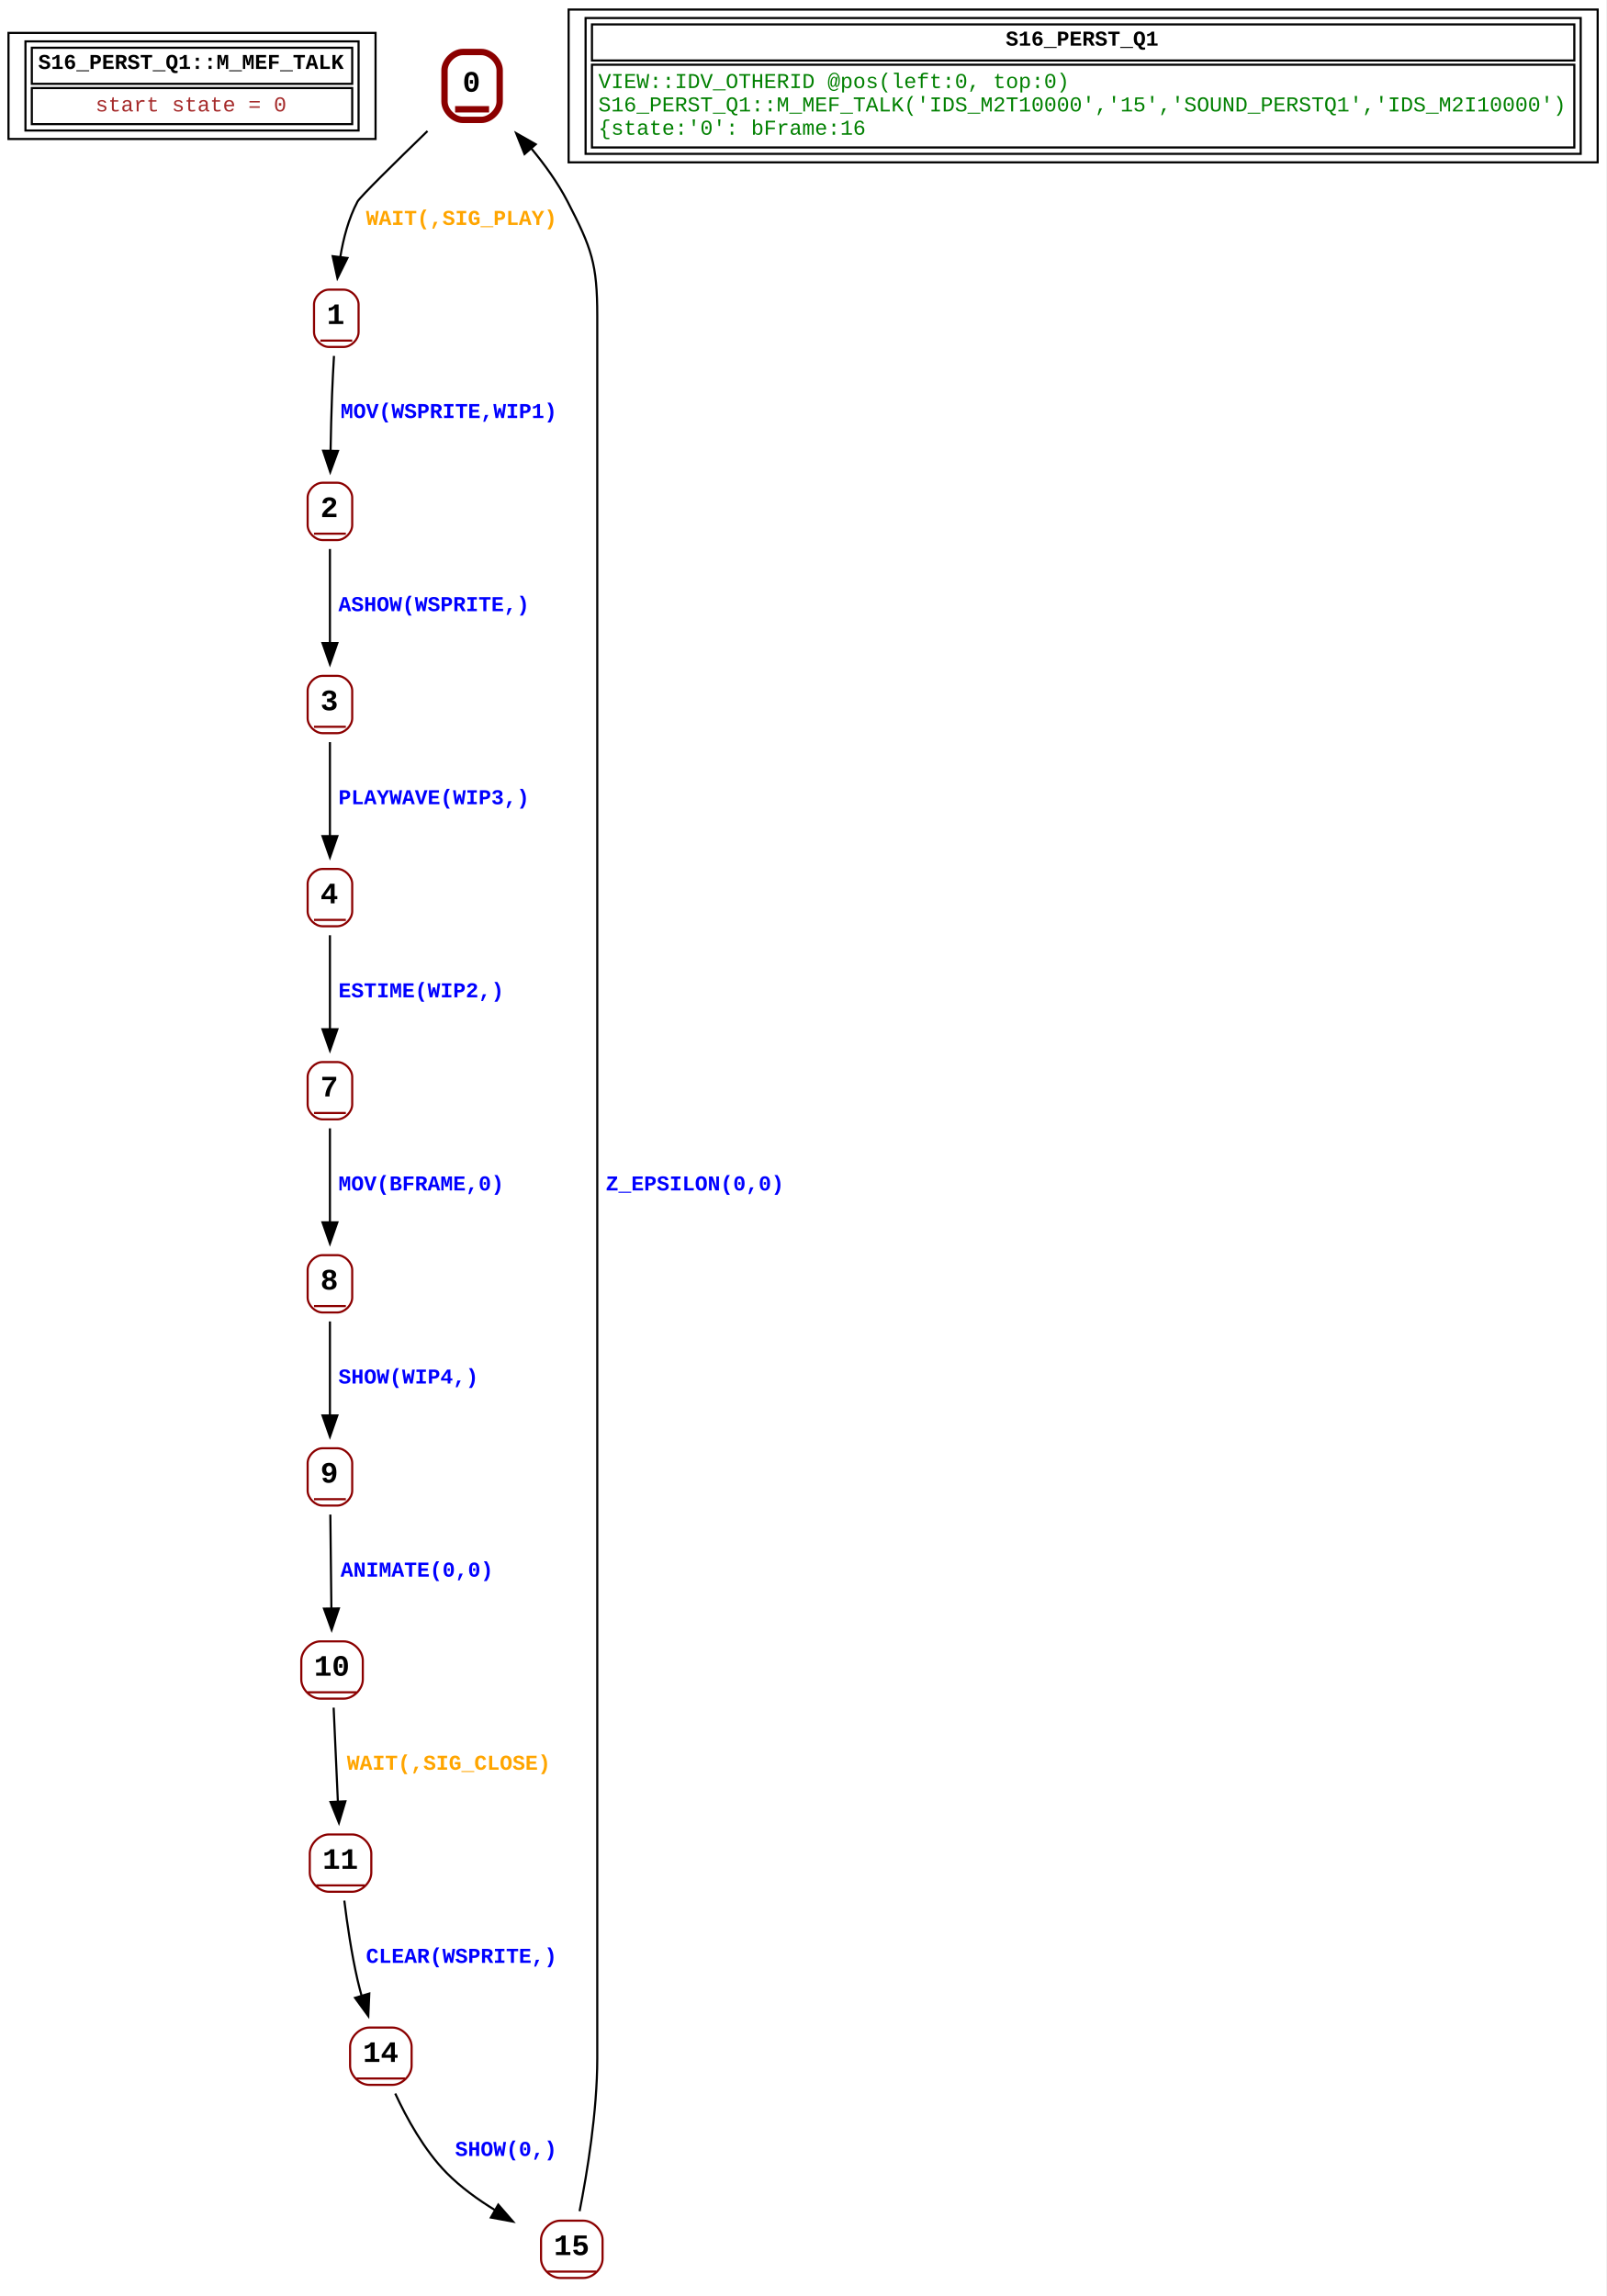
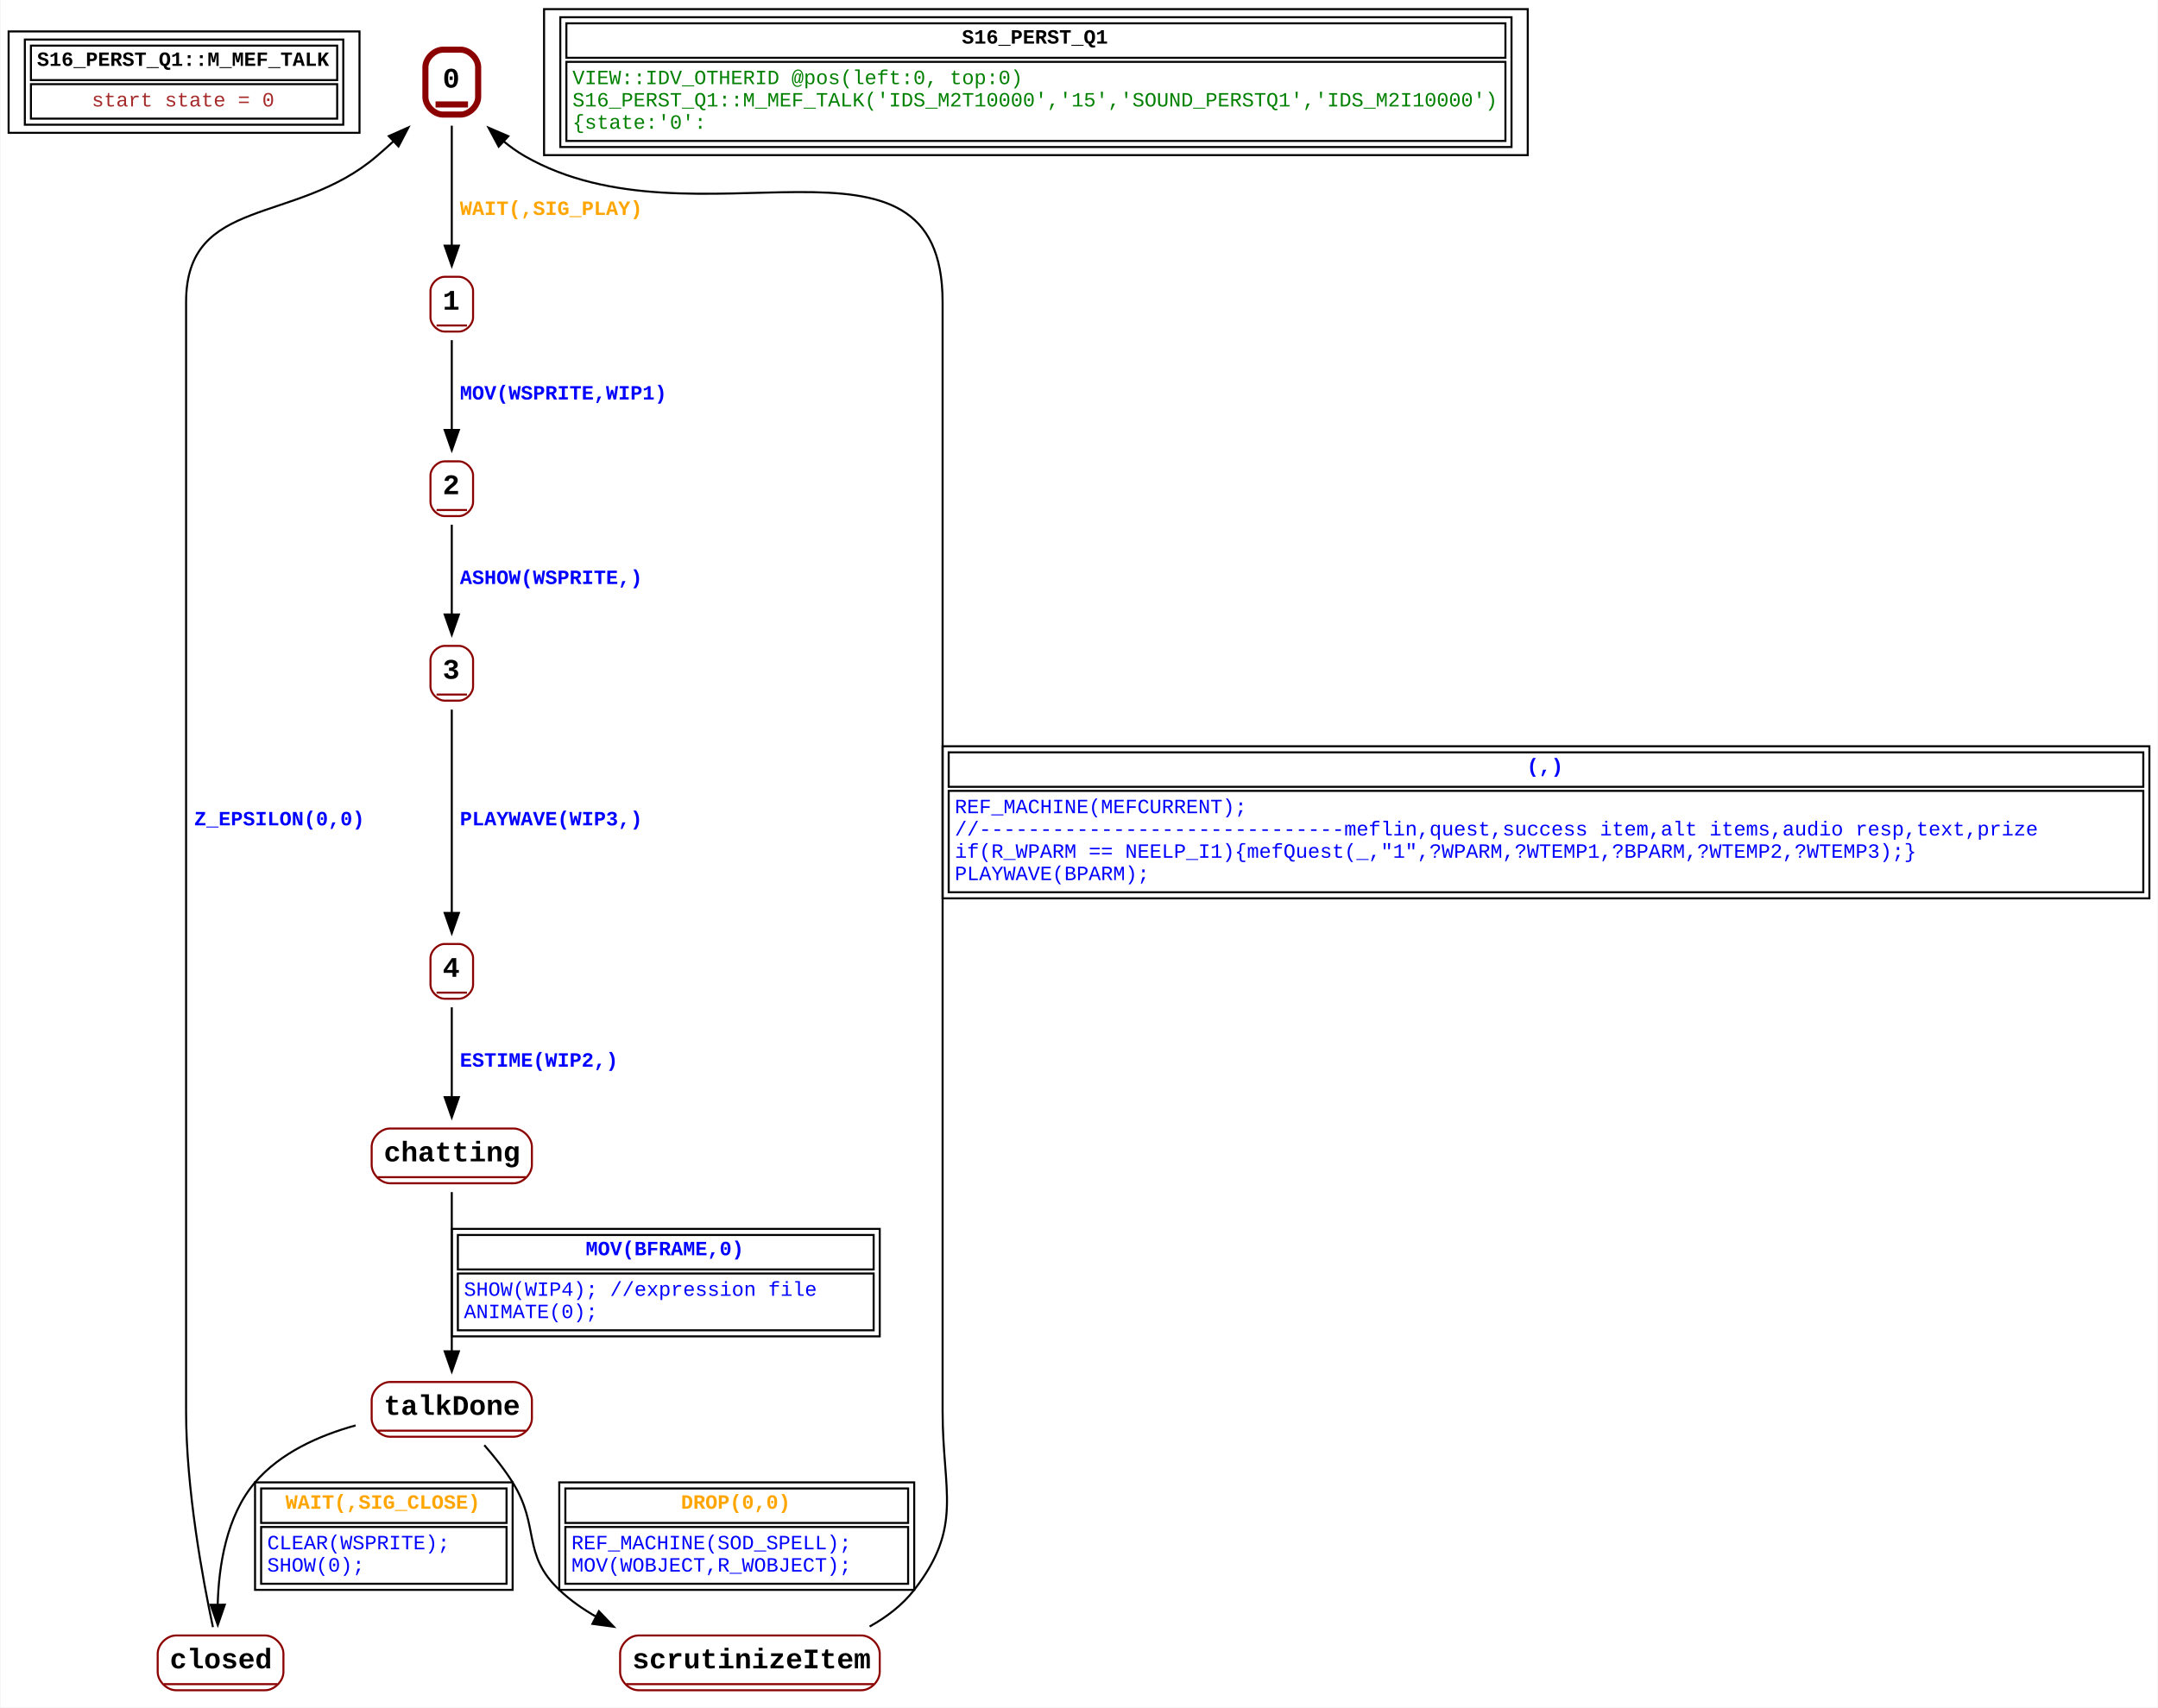
- <svg xmlns="http://www.w3.org/2000/svg" width="757pt" height="1082pt" viewBox="0.00 0.00 757.00 1082.00">
-   <g id="graph0" class="graph" transform="scale(1 1) rotate(0) translate(4 1078)">
-     <polygon fill="white" stroke="none" points="-4,4 -4,-1078 753,-1078 753,4 -4,4" />
+ <svg xmlns="http://www.w3.org/2000/svg" width="1064pt" height="842pt" viewBox="0.00 0.00 1063.50 842.00">
+   <g id="graph0" class="graph" transform="scale(1 1) rotate(0) translate(4 838)">
+     <polygon fill="white" stroke="none" points="-4,4 -4,-838 1059.5,-838 1059.5,4 -4,4" />
    <g id="node1" class="node">
-       <polygon fill="none" stroke="black" points="0,-1012.5 0,-1062.5 173,-1062.5 173,-1012.5 0,-1012.5" />
-       <polygon fill="none" stroke="black" points="11,-1038.5 11,-1055.5 162,-1055.5 162,-1038.5 11,-1038.5" />
-       <text text-anchor="start" x="14" y="-1045.5" font-family="Courier New" font-weight="bold" font-size="10.00">S16_PERST_Q1::M_MEF_TALK</text>
-       <polygon fill="none" stroke="black" points="11,-1019.5 11,-1036.5 162,-1036.5 162,-1019.5 11,-1019.5" />
-       <text text-anchor="start" x="41" y="-1025.5" font-family="Courier New" font-size="10.00" fill="brown">start state = 0</text>
-       <polygon fill="none" stroke="black" points="8,-1016.5 8,-1058.5 165,-1058.5 165,-1016.5 8,-1016.5" />
+       <polygon fill="none" stroke="black" points="0,-772.5 0,-822.5 173,-822.5 173,-772.5 0,-772.5" />
+       <polygon fill="none" stroke="black" points="11,-798.5 11,-815.5 162,-815.5 162,-798.5 11,-798.5" />
+       <text text-anchor="start" x="14" y="-805.5" font-family="Courier New" font-weight="bold" font-size="10.00">S16_PERST_Q1::M_MEF_TALK</text>
+       <polygon fill="none" stroke="black" points="11,-779.5 11,-796.5 162,-796.5 162,-779.5 11,-779.5" />
+       <text text-anchor="start" x="41" y="-785.5" font-family="Courier New" font-size="10.00" fill="brown">start state = 0</text>
+       <polygon fill="none" stroke="black" points="8,-776.5 8,-818.5 165,-818.5 165,-776.5 8,-776.5" />
    </g>
    <g id="node2" class="node">
-       <polyline fill="none" stroke="darkred" stroke-width="3" points="210.5,-1026.5 226.5,-1026.5" />
-       <text text-anchor="start" x="214" y="-1034.8" font-family="Courier New" font-weight="bold" font-size="14.00">0</text>
-       <path fill="none" stroke="darkred" stroke-width="3" d="M214.17,-1021.5C214.17,-1021.5 222.83,-1021.5 222.83,-1021.5 227.17,-1021.5 231.5,-1025.83 231.5,-1030.17 231.5,-1030.17 231.5,-1044.83 231.5,-1044.83 231.5,-1049.17 227.17,-1053.5 222.83,-1053.5 222.83,-1053.5 214.17,-1053.5 214.17,-1053.5 209.83,-1053.5 205.5,-1049.17 205.5,-1044.83 205.5,-1044.83 205.5,-1030.17 205.5,-1030.17 205.5,-1025.83 209.83,-1021.5 214.17,-1021.5" />
+       <polyline fill="none" stroke="darkred" stroke-width="3" points="210.5,-786.5 226.5,-786.5" />
+       <text text-anchor="start" x="214" y="-794.8" font-family="Courier New" font-weight="bold" font-size="14.00">0</text>
+       <path fill="none" stroke="darkred" stroke-width="3" d="M214.17,-781.5C214.17,-781.5 222.83,-781.5 222.83,-781.5 227.17,-781.5 231.5,-785.83 231.5,-790.17 231.5,-790.17 231.5,-804.83 231.5,-804.83 231.5,-809.17 227.17,-813.5 222.83,-813.5 222.83,-813.5 214.17,-813.5 214.17,-813.5 209.83,-813.5 205.5,-809.17 205.5,-804.83 205.5,-804.83 205.5,-790.17 205.5,-790.17 205.5,-785.83 209.83,-781.5 214.17,-781.5" />
    </g>
    <g id="node3" class="node">
-       <polyline fill="none" stroke="darkred" points="147,-917.5 162,-917.5" />
-       <text text-anchor="start" x="150" y="-925.3" font-family="Courier New" font-weight="bold" font-size="14.00">1</text>
-       <path fill="none" stroke="darkred" d="M151,-914.5C151,-914.5 158,-914.5 158,-914.5 161.5,-914.5 165,-918 165,-921.5 165,-921.5 165,-934.5 165,-934.5 165,-938 161.5,-941.5 158,-941.5 158,-941.5 151,-941.5 151,-941.5 147.5,-941.5 144,-938 144,-934.5 144,-934.5 144,-921.5 144,-921.5 144,-918 147.5,-914.5 151,-914.5" />
+       <polyline fill="none" stroke="darkred" points="211,-677.5 226,-677.5" />
+       <text text-anchor="start" x="214" y="-685.3" font-family="Courier New" font-weight="bold" font-size="14.00">1</text>
+       <path fill="none" stroke="darkred" d="M215,-674.5C215,-674.5 222,-674.5 222,-674.5 225.5,-674.5 229,-678 229,-681.5 229,-681.5 229,-694.5 229,-694.5 229,-698 225.5,-701.5 222,-701.5 222,-701.5 215,-701.5 215,-701.5 211.5,-701.5 208,-698 208,-694.5 208,-694.5 208,-681.5 208,-681.5 208,-678 211.5,-674.5 215,-674.5" />
    </g>
    <g id="edge1" class="edge">
-       <path fill="none" stroke="black" d="M197.48,-1016.24C182.79,-1002 165.62,-985.11 164.5,-983 160.28,-975.03 157.82,-965.58 156.38,-956.83" />
-       <polygon fill="black" stroke="black" points="159.74,-956.41 155.04,-946.92 152.79,-957.27 159.74,-956.41" />
-       <text text-anchor="start" x="168.5" y="-972" font-family="Courier New" font-weight="bold" font-size="10.00" fill="orange">WAIT(,SIG_PLAY)</text>
+       <path fill="none" stroke="black" d="M218.5,-776.03C218.5,-759.26 218.5,-735.36 218.5,-716.85" />
+       <polygon fill="black" stroke="black" points="222,-716.86 218.5,-706.86 215,-716.86 222,-716.86" />
+       <text text-anchor="start" x="222.5" y="-732" font-family="Courier New" font-weight="bold" font-size="10.00" fill="orange">WAIT(,SIG_PLAY)</text>
    </g>
    <g id="node4" class="node">
-       <polyline fill="none" stroke="darkred" points="144,-826.5 159,-826.5" />
-       <text text-anchor="start" x="147" y="-834.3" font-family="Courier New" font-weight="bold" font-size="14.00">2</text>
-       <path fill="none" stroke="darkred" d="M148,-823.5C148,-823.5 155,-823.5 155,-823.5 158.5,-823.5 162,-827 162,-830.5 162,-830.5 162,-843.5 162,-843.5 162,-847 158.5,-850.5 155,-850.5 155,-850.5 148,-850.5 148,-850.5 144.5,-850.5 141,-847 141,-843.5 141,-843.5 141,-830.5 141,-830.5 141,-827 144.5,-823.5 148,-823.5" />
+       <polyline fill="none" stroke="darkred" points="211,-586.5 226,-586.5" />
+       <text text-anchor="start" x="214" y="-594.3" font-family="Courier New" font-weight="bold" font-size="14.00">2</text>
+       <path fill="none" stroke="darkred" d="M215,-583.5C215,-583.5 222,-583.5 222,-583.5 225.5,-583.5 229,-587 229,-590.5 229,-590.5 229,-603.5 229,-603.5 229,-607 225.5,-610.5 222,-610.5 222,-610.5 215,-610.5 215,-610.5 211.5,-610.5 208,-607 208,-603.5 208,-603.5 208,-590.5 208,-590.5 208,-587 211.5,-583.5 215,-583.5" />
    </g>
    <g id="edge2" class="edge">
-       <path fill="none" stroke="black" d="M153.41,-910.27C153.07,-904.49 152.73,-897.96 152.5,-892 152.17,-883.37 151.95,-873.96 151.8,-865.44" />
-       <polygon fill="black" stroke="black" points="155.29,-865.5 151.64,-855.55 148.29,-865.6 155.29,-865.5" />
-       <text text-anchor="start" x="156.5" y="-881" font-family="Courier New" font-weight="bold" font-size="10.00" fill="blue">MOV(WSPRITE,WIP1)</text>
+       <path fill="none" stroke="black" d="M218.5,-670.26C218.5,-657.78 218.5,-640.46 218.5,-625.9" />
+       <polygon fill="black" stroke="black" points="222,-625.97 218.5,-615.97 215,-625.97 222,-625.97" />
+       <text text-anchor="start" x="222.5" y="-641" font-family="Courier New" font-weight="bold" font-size="10.00" fill="blue">MOV(WSPRITE,WIP1)</text>
+     </g>
+     <g id="node5" class="node">
+       <polyline fill="none" stroke="darkred" points="211,-495.5 226,-495.5" />
+       <text text-anchor="start" x="214" y="-503.3" font-family="Courier New" font-weight="bold" font-size="14.00">3</text>
+       <path fill="none" stroke="darkred" d="M215,-492.5C215,-492.5 222,-492.5 222,-492.5 225.5,-492.5 229,-496 229,-499.5 229,-499.5 229,-512.5 229,-512.5 229,-516 225.5,-519.5 222,-519.5 222,-519.5 215,-519.5 215,-519.5 211.5,-519.5 208,-516 208,-512.5 208,-512.5 208,-499.5 208,-499.5 208,-496 211.5,-492.5 215,-492.5" />
+     </g>
+     <g id="edge3" class="edge">
+       <path fill="none" stroke="black" d="M218.5,-579.26C218.5,-566.78 218.5,-549.46 218.5,-534.9" />
+       <polygon fill="black" stroke="black" points="222,-534.97 218.5,-524.97 215,-534.97 222,-534.97" />
+       <text text-anchor="start" x="222.5" y="-550" font-family="Courier New" font-weight="bold" font-size="10.00" fill="blue">ASHOW(WSPRITE,)</text>
+     </g>
+     <g id="node6" class="node">
+       <polyline fill="none" stroke="darkred" points="211,-348.5 226,-348.5" />
+       <text text-anchor="start" x="214" y="-356.3" font-family="Courier New" font-weight="bold" font-size="14.00">4</text>
+       <path fill="none" stroke="darkred" d="M215,-345.5C215,-345.5 222,-345.5 222,-345.5 225.5,-345.5 229,-349 229,-352.5 229,-352.5 229,-365.5 229,-365.5 229,-369 225.5,-372.5 222,-372.5 222,-372.5 215,-372.5 215,-372.5 211.5,-372.5 208,-369 208,-365.5 208,-365.5 208,-352.5 208,-352.5 208,-349 211.5,-345.5 215,-345.5" />
+     </g>
+     <g id="edge4" class="edge">
+       <path fill="none" stroke="black" d="M218.5,-488.08C218.5,-463.42 218.5,-417.3 218.5,-387.66" />
+       <polygon fill="black" stroke="black" points="222,-387.81 218.5,-377.81 215,-387.81 222,-387.81" />
+       <text text-anchor="start" x="222.5" y="-431" font-family="Courier New" font-weight="bold" font-size="10.00" fill="blue">PLAYWAVE(WIP3,)</text>
+     </g>
+     <g id="node7" class="node">
+       <polyline fill="none" stroke="darkred" points="182,-257.5 255,-257.5" />
+       <text text-anchor="start" x="185" y="-265.3" font-family="Courier New" font-weight="bold" font-size="14.00">chatting</text>
+       <path fill="none" stroke="darkred" d="M188,-254.5C188,-254.5 249,-254.5 249,-254.5 253.5,-254.5 258,-259 258,-263.5 258,-263.5 258,-272.5 258,-272.5 258,-277 253.5,-281.5 249,-281.5 249,-281.5 188,-281.5 188,-281.5 183.5,-281.5 179,-277 179,-272.5 179,-272.5 179,-263.5 179,-263.5 179,-259 183.5,-254.5 188,-254.5" />
+     </g>
+     <g id="edge5" class="edge">
+       <path fill="none" stroke="black" d="M218.5,-341.26C218.5,-328.78 218.5,-311.46 218.5,-296.9" />
+       <polygon fill="black" stroke="black" points="222,-296.97 218.5,-286.97 215,-296.97 222,-296.97" />
+       <text text-anchor="start" x="222.5" y="-312" font-family="Courier New" font-weight="bold" font-size="10.00" fill="blue">ESTIME(WIP2,)</text>
+     </g>
+     <g id="node8" class="node">
+       <polyline fill="none" stroke="darkred" points="182,-132.5 255,-132.5" />
+       <text text-anchor="start" x="185" y="-140.3" font-family="Courier New" font-weight="bold" font-size="14.00">talkDone</text>
+       <path fill="none" stroke="darkred" d="M188,-129.5C188,-129.5 249,-129.5 249,-129.5 253.5,-129.5 258,-134 258,-138.5 258,-138.5 258,-147.5 258,-147.5 258,-152 253.5,-156.5 249,-156.5 249,-156.5 188,-156.5 188,-156.5 183.5,-156.5 179,-152 179,-147.5 179,-147.5 179,-138.5 179,-138.5 179,-134 183.5,-129.5 188,-129.5" />
+     </g>
+     <g id="edge6" class="edge">
+       <path fill="none" stroke="black" d="M218.5,-250.16C218.5,-229.91 218.5,-195.67 218.5,-171.56" />
+       <polygon fill="black" stroke="black" points="222,-171.64 218.5,-161.64 215,-171.64 222,-171.64" />
+       <polygon fill="none" stroke="black" points="221.5,-212 221.5,-229 426.5,-229 426.5,-212 221.5,-212" />
+       <text text-anchor="start" x="284.5" y="-219" font-family="Courier New" font-weight="bold" font-size="10.00" fill="blue">MOV(BFRAME,0)</text>
+       <polygon fill="none" stroke="black" points="221.5,-182 221.5,-210 426.5,-210 426.5,-182 221.5,-182" />
+       <text text-anchor="start" x="224.5" y="-199" font-family="Courier New" font-size="10.00" fill="blue">    SHOW(WIP4); //expression file</text>
+       <text text-anchor="start" x="224.5" y="-188" font-family="Courier New" font-size="10.00" fill="blue">    ANIMATE(0);</text>
+       <polygon fill="none" stroke="black" points="218.5,-179 218.5,-232 429.5,-232 429.5,-179 218.5,-179" />
    </g>
    <g id="node9" class="node">
-       <polyline fill="none" stroke="darkred" points="144,-735.5 159,-735.5" />
-       <text text-anchor="start" x="147" y="-743.3" font-family="Courier New" font-weight="bold" font-size="14.00">3</text>
-       <path fill="none" stroke="darkred" d="M148,-732.5C148,-732.5 155,-732.5 155,-732.5 158.5,-732.5 162,-736 162,-739.5 162,-739.5 162,-752.5 162,-752.5 162,-756 158.5,-759.5 155,-759.5 155,-759.5 148,-759.5 148,-759.5 144.5,-759.5 141,-756 141,-752.5 141,-752.5 141,-739.5 141,-739.5 141,-736 144.5,-732.5 148,-732.5" />
+       <polyline fill="none" stroke="darkred" points="76.5,-7.5 132.5,-7.5" />
+       <text text-anchor="start" x="79.5" y="-15.3" font-family="Courier New" font-weight="bold" font-size="14.00">closed</text>
+       <path fill="none" stroke="darkred" d="M82.5,-4.5C82.5,-4.5 126.5,-4.5 126.5,-4.5 131,-4.5 135.5,-9 135.5,-13.5 135.5,-13.5 135.5,-22.5 135.5,-22.5 135.5,-27 131,-31.5 126.5,-31.5 126.5,-31.5 82.5,-31.5 82.5,-31.5 78,-31.5 73.5,-27 73.5,-22.5 73.5,-22.5 73.5,-13.5 73.5,-13.5 73.5,-9 78,-4.5 82.5,-4.5" />
+     </g>
+     <g id="edge10" class="edge">
+       <path fill="none" stroke="black" d="M171.08,-135.09C153.12,-130.14 134.01,-121.62 121.5,-107 107.34,-90.45 103.58,-65.7 103.09,-46.65" />
+       <polygon fill="black" stroke="black" points="106.59,-46.67 103.13,-36.66 99.59,-46.64 106.59,-46.67" />
+       <polygon fill="none" stroke="black" points="124.5,-87 124.5,-104 245.5,-104 245.5,-87 124.5,-87" />
+       <text text-anchor="start" x="136.5" y="-94" font-family="Courier New" font-weight="bold" font-size="10.00" fill="orange">WAIT(,SIG_CLOSE)</text>
+       <polygon fill="none" stroke="black" points="124.5,-57 124.5,-85 245.5,-85 245.5,-57 124.5,-57" />
+       <text text-anchor="start" x="127.5" y="-74" font-family="Courier New" font-size="10.00" fill="blue">    CLEAR(WSPRITE);</text>
+       <text text-anchor="start" x="127.5" y="-63" font-family="Courier New" font-size="10.00" fill="blue">    SHOW(0);</text>
+       <polygon fill="none" stroke="black" points="121.5,-54 121.5,-107 248.5,-107 248.5,-54 121.5,-54" />
+     </g>
+     <g id="node10" class="node">
+       <polyline fill="none" stroke="darkred" points="304.5,-7.5 426.5,-7.5" />
+       <text text-anchor="start" x="307.5" y="-15.3" font-family="Courier New" font-weight="bold" font-size="14.00">scrutinizeItem</text>
+       <path fill="none" stroke="darkred" d="M310.5,-4.5C310.5,-4.5 420.5,-4.5 420.5,-4.5 425,-4.5 429.5,-9 429.5,-13.5 429.5,-13.5 429.5,-22.5 429.5,-22.5 429.5,-27 425,-31.5 420.5,-31.5 420.5,-31.5 310.5,-31.5 310.5,-31.5 306,-31.5 301.5,-27 301.5,-22.5 301.5,-22.5 301.5,-13.5 301.5,-13.5 301.5,-9 306,-4.5 310.5,-4.5" />
+     </g>
+     <g id="edge9" class="edge">
+       <path fill="none" stroke="black" d="M234.54,-125.35C239.41,-119.79 244.51,-113.38 248.5,-107 262.12,-85.23 252.87,-71.67 271.5,-54 276.97,-48.81 283.28,-44.37 289.99,-40.59" />
+       <polygon fill="black" stroke="black" points="291.03,-43.47 298.35,-35.81 287.85,-37.24 291.03,-43.47" />
+       <polygon fill="none" stroke="black" points="274.5,-87 274.5,-104 443.5,-104 443.5,-87 274.5,-87" />
+       <text text-anchor="start" x="331.5" y="-94" font-family="Courier New" font-weight="bold" font-size="10.00" fill="orange">DROP(0,0)</text>
+       <polygon fill="none" stroke="black" points="274.5,-57 274.5,-85 443.5,-85 443.5,-57 274.5,-57" />
+       <text text-anchor="start" x="277.5" y="-74" font-family="Courier New" font-size="10.00" fill="blue">    REF_MACHINE(SOD_SPELL);</text>
+       <text text-anchor="start" x="277.5" y="-63" font-family="Courier New" font-size="10.00" fill="blue">    MOV(WOBJECT,R_WOBJECT);</text>
+       <polygon fill="none" stroke="black" points="271.5,-54 271.5,-107 446.5,-107 446.5,-54 271.5,-54" />
    </g>
    <g id="edge7" class="edge">
-       <path fill="none" stroke="black" d="M151.5,-819.26C151.5,-806.78 151.5,-789.46 151.5,-774.9" />
-       <polygon fill="black" stroke="black" points="155,-774.97 151.5,-764.97 148,-774.97 155,-774.97" />
-       <text text-anchor="start" x="155.5" y="-790" font-family="Courier New" font-weight="bold" font-size="10.00" fill="blue">ASHOW(WSPRITE,)</text>
-     </g>
-     <g id="node5" class="node">
-       <polyline fill="none" stroke="darkred" points="141,-280.5 164,-280.5" />
-       <text text-anchor="start" x="144" y="-288.3" font-family="Courier New" font-weight="bold" font-size="14.00">10</text>
-       <path fill="none" stroke="darkred" d="M147,-277.5C147,-277.5 158,-277.5 158,-277.5 162.5,-277.5 167,-282 167,-286.5 167,-286.5 167,-295.5 167,-295.5 167,-300 162.5,-304.5 158,-304.5 158,-304.5 147,-304.5 147,-304.5 142.5,-304.5 138,-300 138,-295.5 138,-295.5 138,-286.5 138,-286.5 138,-282 142.5,-277.5 147,-277.5" />
-     </g>
-     <g id="node6" class="node">
-       <polyline fill="none" stroke="darkred" points="145,-189.5 168,-189.5" />
-       <text text-anchor="start" x="148" y="-197.3" font-family="Courier New" font-weight="bold" font-size="14.00">11</text>
-       <path fill="none" stroke="darkred" d="M151,-186.5C151,-186.5 162,-186.5 162,-186.5 166.5,-186.5 171,-191 171,-195.5 171,-195.5 171,-204.5 171,-204.5 171,-209 166.5,-213.5 162,-213.5 162,-213.5 151,-213.5 151,-213.5 146.5,-213.5 142,-209 142,-204.5 142,-204.5 142,-195.5 142,-195.5 142,-191 146.5,-186.5 151,-186.5" />
-     </g>
-     <g id="edge3" class="edge">
-       <path fill="none" stroke="black" d="M153.25,-273.26C153.81,-260.78 154.59,-243.46 155.25,-228.9" />
-       <polygon fill="black" stroke="black" points="158.78,-229.11 155.74,-218.97 151.79,-228.8 158.78,-229.11" />
-       <text text-anchor="start" x="159.5" y="-244" font-family="Courier New" font-weight="bold" font-size="10.00" fill="orange">WAIT(,SIG_CLOSE)</text>
-     </g>
-     <g id="node7" class="node">
-       <polyline fill="none" stroke="darkred" points="164,-98.5 187,-98.5" />
-       <text text-anchor="start" x="167" y="-106.3" font-family="Courier New" font-weight="bold" font-size="14.00">14</text>
-       <path fill="none" stroke="darkred" d="M170,-95.5C170,-95.5 181,-95.5 181,-95.5 185.5,-95.5 190,-100 190,-104.5 190,-104.5 190,-113.5 190,-113.5 190,-118 185.5,-122.5 181,-122.5 181,-122.5 170,-122.5 170,-122.5 165.5,-122.5 161,-118 161,-113.5 161,-113.5 161,-104.5 161,-104.5 161,-100 165.5,-95.5 170,-95.5" />
-     </g>
-     <g id="edge4" class="edge">
-       <path fill="none" stroke="black" d="M158.28,-182.33C159.6,-171.59 161.66,-157.38 164.5,-145 165.08,-142.49 165.75,-139.89 166.47,-137.3" />
-       <polygon fill="black" stroke="black" points="170.05,-138.53 169.58,-127.94 163.35,-136.51 170.05,-138.53" />
-       <text text-anchor="start" x="168.5" y="-153" font-family="Courier New" font-weight="bold" font-size="10.00" fill="blue">CLEAR(WSPRITE,)</text>
-     </g>
-     <g id="node8" class="node">
-       <polyline fill="none" stroke="darkred" points="254,-7.5 277,-7.5" />
-       <text text-anchor="start" x="257" y="-15.3" font-family="Courier New" font-weight="bold" font-size="14.00">15</text>
-       <path fill="none" stroke="darkred" d="M260,-4.5C260,-4.5 271,-4.5 271,-4.5 275.5,-4.5 280,-9 280,-13.5 280,-13.5 280,-22.5 280,-22.5 280,-27 275.5,-31.5 271,-31.5 271,-31.5 260,-31.5 260,-31.5 255.5,-31.5 251,-27 251,-22.5 251,-22.5 251,-13.5 251,-13.5 251,-9 255.5,-4.5 260,-4.5" />
-     </g>
-     <g id="edge5" class="edge">
-       <path fill="none" stroke="black" d="M182.28,-91.42C187.6,-79.92 195.88,-64.78 206.5,-54 213.11,-47.29 221.27,-41.39 229.38,-36.44" />
-       <polygon fill="black" stroke="black" points="230.84,-39.06 237.79,-31.06 227.37,-32.98 230.84,-39.06" />
-       <text text-anchor="start" x="210.5" y="-62" font-family="Courier New" font-weight="bold" font-size="10.00" fill="blue">SHOW(0,)</text>
-     </g>
-     <g id="edge6" class="edge">
-       <path fill="none" stroke="black" d="M269.17,-35.97C272.69,-53.81 277.5,-82.74 277.5,-108 277.5,-929 277.5,-929 277.5,-929 277.5,-953.79 274.87,-960.97 263.5,-983 258.92,-991.87 252.64,-1000.56 246.22,-1008.28" />
-       <polygon fill="black" stroke="black" points="243.22,-1005.39 239.28,-1015.23 248.49,-1010 243.22,-1005.39" />
-       <text text-anchor="start" x="281.5" y="-517" font-family="Courier New" font-weight="bold" font-size="10.00" fill="blue">Z_EPSILON(0,0)</text>
-     </g>
-     <g id="node10" class="node">
-       <polyline fill="none" stroke="darkred" points="144,-644.5 159,-644.5" />
-       <text text-anchor="start" x="147" y="-652.3" font-family="Courier New" font-weight="bold" font-size="14.00">4</text>
-       <path fill="none" stroke="darkred" d="M148,-641.5C148,-641.5 155,-641.5 155,-641.5 158.5,-641.5 162,-645 162,-648.5 162,-648.5 162,-661.5 162,-661.5 162,-665 158.5,-668.5 155,-668.5 155,-668.5 148,-668.5 148,-668.5 144.5,-668.5 141,-665 141,-661.5 141,-661.5 141,-648.5 141,-648.5 141,-645 144.5,-641.5 148,-641.5" />
+       <path fill="none" stroke="black" d="M100.73,-35.61C95.72,-59.15 87.5,-103.63 87.5,-142 87.5,-689 87.5,-689 87.5,-689 87.5,-741.62 141.56,-726.73 181.5,-761 184.36,-763.45 187.28,-766.06 190.17,-768.71" />
+       <polygon fill="black" stroke="black" points="187.45,-770.89 197.13,-775.18 192.23,-765.79 187.45,-770.89" />
+       <text text-anchor="start" x="91.5" y="-431" font-family="Courier New" font-weight="bold" font-size="10.00" fill="blue">Z_EPSILON(0,0)</text>
    </g>
    <g id="edge8" class="edge">
-       <path fill="none" stroke="black" d="M151.5,-728.26C151.5,-715.78 151.5,-698.46 151.5,-683.9" />
-       <polygon fill="black" stroke="black" points="155,-683.97 151.5,-673.97 148,-683.97 155,-683.97" />
-       <text text-anchor="start" x="155.5" y="-699" font-family="Courier New" font-weight="bold" font-size="10.00" fill="blue">PLAYWAVE(WIP3,)</text>
+       <path fill="none" stroke="black" d="M424.51,-35.91C432.92,-40.58 440.67,-46.5 446.5,-54 470.79,-85.28 460.5,-102.4 460.5,-142 460.5,-689 460.5,-689 460.5,-689 460.5,-785.99 338.65,-712.77 254.5,-761 250.75,-763.15 247.11,-765.78 243.68,-768.64" />
+       <polygon fill="black" stroke="black" points="241.63,-765.69 236.63,-775.03 246.37,-770.84 241.63,-765.69" />
+       <polygon fill="none" stroke="black" points="463.5,-450 463.5,-467 1052.5,-467 1052.5,-450 463.5,-450" />
+       <text text-anchor="start" x="748.5" y="-457" font-family="Courier New" font-weight="bold" font-size="10.00" fill="blue">(,)</text>
+       <polygon fill="none" stroke="black" points="463.5,-398 463.5,-448 1052.5,-448 1052.5,-398 463.5,-398" />
+       <text text-anchor="start" x="466.5" y="-437" font-family="Courier New" font-size="10.00" fill="blue">REF_MACHINE(MEFCURRENT);</text>
+       <text text-anchor="start" x="466.5" y="-426" font-family="Courier New" font-size="10.00" fill="blue">        //------------------------------meflin,quest,success item,alt items,audio resp,text,prize</text>
+       <text text-anchor="start" x="466.5" y="-415" font-family="Courier New" font-size="10.00" fill="blue">        if(R_WPARM == NEELP_I1){mefQuest(_,"1",?WPARM,?WTEMP1,?BPARM,?WTEMP2,?WTEMP3);} </text>
+       <text text-anchor="start" x="466.5" y="-404" font-family="Courier New" font-size="10.00" fill="blue">        PLAYWAVE(BPARM);</text>
+       <polygon fill="none" stroke="black" points="460.5,-395 460.5,-470 1055.5,-470 1055.5,-395 460.5,-395" />
    </g>
    <g id="node11" class="node">
-       <polyline fill="none" stroke="darkred" points="144,-553.5 159,-553.5" />
-       <text text-anchor="start" x="147" y="-561.3" font-family="Courier New" font-weight="bold" font-size="14.00">7</text>
-       <path fill="none" stroke="darkred" d="M148,-550.5C148,-550.5 155,-550.5 155,-550.5 158.5,-550.5 162,-554 162,-557.5 162,-557.5 162,-570.5 162,-570.5 162,-574 158.5,-577.5 155,-577.5 155,-577.5 148,-577.5 148,-577.5 144.5,-577.5 141,-574 141,-570.5 141,-570.5 141,-557.5 141,-557.5 141,-554 144.5,-550.5 148,-550.5" />
-     </g>
-     <g id="edge9" class="edge">
-       <path fill="none" stroke="black" d="M151.5,-637.26C151.5,-624.78 151.5,-607.46 151.5,-592.9" />
-       <polygon fill="black" stroke="black" points="155,-592.97 151.5,-582.97 148,-592.97 155,-592.97" />
-       <text text-anchor="start" x="155.5" y="-608" font-family="Courier New" font-weight="bold" font-size="10.00" fill="blue">ESTIME(WIP2,)</text>
-     </g>
-     <g id="node12" class="node">
-       <polyline fill="none" stroke="darkred" points="144,-462.5 159,-462.5" />
-       <text text-anchor="start" x="147" y="-470.3" font-family="Courier New" font-weight="bold" font-size="14.00">8</text>
-       <path fill="none" stroke="darkred" d="M148,-459.5C148,-459.5 155,-459.5 155,-459.5 158.5,-459.5 162,-463 162,-466.5 162,-466.5 162,-479.5 162,-479.5 162,-483 158.5,-486.5 155,-486.5 155,-486.5 148,-486.5 148,-486.5 144.5,-486.5 141,-483 141,-479.5 141,-479.5 141,-466.5 141,-466.5 141,-463 144.5,-459.5 148,-459.5" />
-     </g>
-     <g id="edge10" class="edge">
-       <path fill="none" stroke="black" d="M151.5,-546.26C151.5,-533.78 151.5,-516.46 151.5,-501.9" />
-       <polygon fill="black" stroke="black" points="155,-501.97 151.5,-491.97 148,-501.97 155,-501.97" />
-       <text text-anchor="start" x="155.5" y="-517" font-family="Courier New" font-weight="bold" font-size="10.00" fill="blue">MOV(BFRAME,0)</text>
-     </g>
-     <g id="node13" class="node">
-       <polyline fill="none" stroke="darkred" points="144,-371.5 159,-371.5" />
-       <text text-anchor="start" x="147" y="-379.3" font-family="Courier New" font-weight="bold" font-size="14.00">9</text>
-       <path fill="none" stroke="darkred" d="M148,-368.5C148,-368.5 155,-368.5 155,-368.5 158.5,-368.5 162,-372 162,-375.5 162,-375.5 162,-388.5 162,-388.5 162,-392 158.5,-395.5 155,-395.5 155,-395.5 148,-395.5 148,-395.5 144.5,-395.5 141,-392 141,-388.5 141,-388.5 141,-375.5 141,-375.5 141,-372 144.5,-368.5 148,-368.5" />
-     </g>
-     <g id="edge11" class="edge">
-       <path fill="none" stroke="black" d="M151.5,-455.26C151.5,-442.78 151.5,-425.46 151.5,-410.9" />
-       <polygon fill="black" stroke="black" points="155,-410.97 151.5,-400.97 148,-410.97 155,-410.97" />
-       <text text-anchor="start" x="155.5" y="-426" font-family="Courier New" font-weight="bold" font-size="10.00" fill="blue">SHOW(WIP4,)</text>
-     </g>
-     <g id="edge12" class="edge">
-       <path fill="none" stroke="black" d="M151.69,-364.26C151.83,-351.78 152.02,-334.46 152.19,-319.9" />
-       <polygon fill="black" stroke="black" points="155.7,-320.01 152.31,-309.97 148.7,-319.93 155.7,-320.01" />
-       <text text-anchor="start" x="156.5" y="-335" font-family="Courier New" font-weight="bold" font-size="10.00" fill="blue">ANIMATE(0,0)</text>
-     </g>
-     <g id="node14" class="node">
-       <polygon fill="none" stroke="black" points="264,-1001.5 264,-1073.5 749,-1073.5 749,-1001.5 264,-1001.5" />
-       <polygon fill="none" stroke="black" points="275,-1049.5 275,-1066.5 738,-1066.5 738,-1049.5 275,-1049.5" />
-       <text text-anchor="start" x="470" y="-1056.5" font-family="Courier New" font-weight="bold" font-size="10.00">S16_PERST_Q1</text>
-       <polygon fill="none" stroke="black" points="275,-1008.5 275,-1047.5 738,-1047.5 738,-1008.5 275,-1008.5" />
-       <text text-anchor="start" x="278" y="-1036.5" font-family="Courier New" font-size="10.00" fill="green">VIEW::IDV_OTHERID @pos(left:0, top:0)</text>
-       <text text-anchor="start" x="278" y="-1025.5" font-family="Courier New" font-size="10.00" fill="green">S16_PERST_Q1::M_MEF_TALK('IDS_M2T10000','15','SOUND_PERSTQ1','IDS_M2I10000')</text>
-       <text text-anchor="start" x="278" y="-1014.5" font-family="Courier New" font-size="10.00" fill="green">{state:'0': bFrame:16</text>
-       <polygon fill="none" stroke="black" points="272,-1005.5 272,-1069.5 741,-1069.5 741,-1005.5 272,-1005.5" />
+       <polygon fill="none" stroke="black" points="264,-761.5 264,-833.5 749,-833.5 749,-761.5 264,-761.5" />
+       <polygon fill="none" stroke="black" points="275,-809.5 275,-826.5 738,-826.5 738,-809.5 275,-809.5" />
+       <text text-anchor="start" x="470" y="-816.5" font-family="Courier New" font-weight="bold" font-size="10.00">S16_PERST_Q1</text>
+       <polygon fill="none" stroke="black" points="275,-768.5 275,-807.5 738,-807.5 738,-768.5 275,-768.5" />
+       <text text-anchor="start" x="278" y="-796.5" font-family="Courier New" font-size="10.00" fill="green">VIEW::IDV_OTHERID @pos(left:0, top:0)</text>
+       <text text-anchor="start" x="278" y="-785.5" font-family="Courier New" font-size="10.00" fill="green">S16_PERST_Q1::M_MEF_TALK('IDS_M2T10000','15','SOUND_PERSTQ1','IDS_M2I10000')</text>
+       <text text-anchor="start" x="278" y="-774.5" font-family="Courier New" font-size="10.00" fill="green">{state:'0':</text>
+       <polygon fill="none" stroke="black" points="272,-765.5 272,-829.5 741,-829.5 741,-765.5 272,-765.5" />
    </g>
  </g>
</svg>
